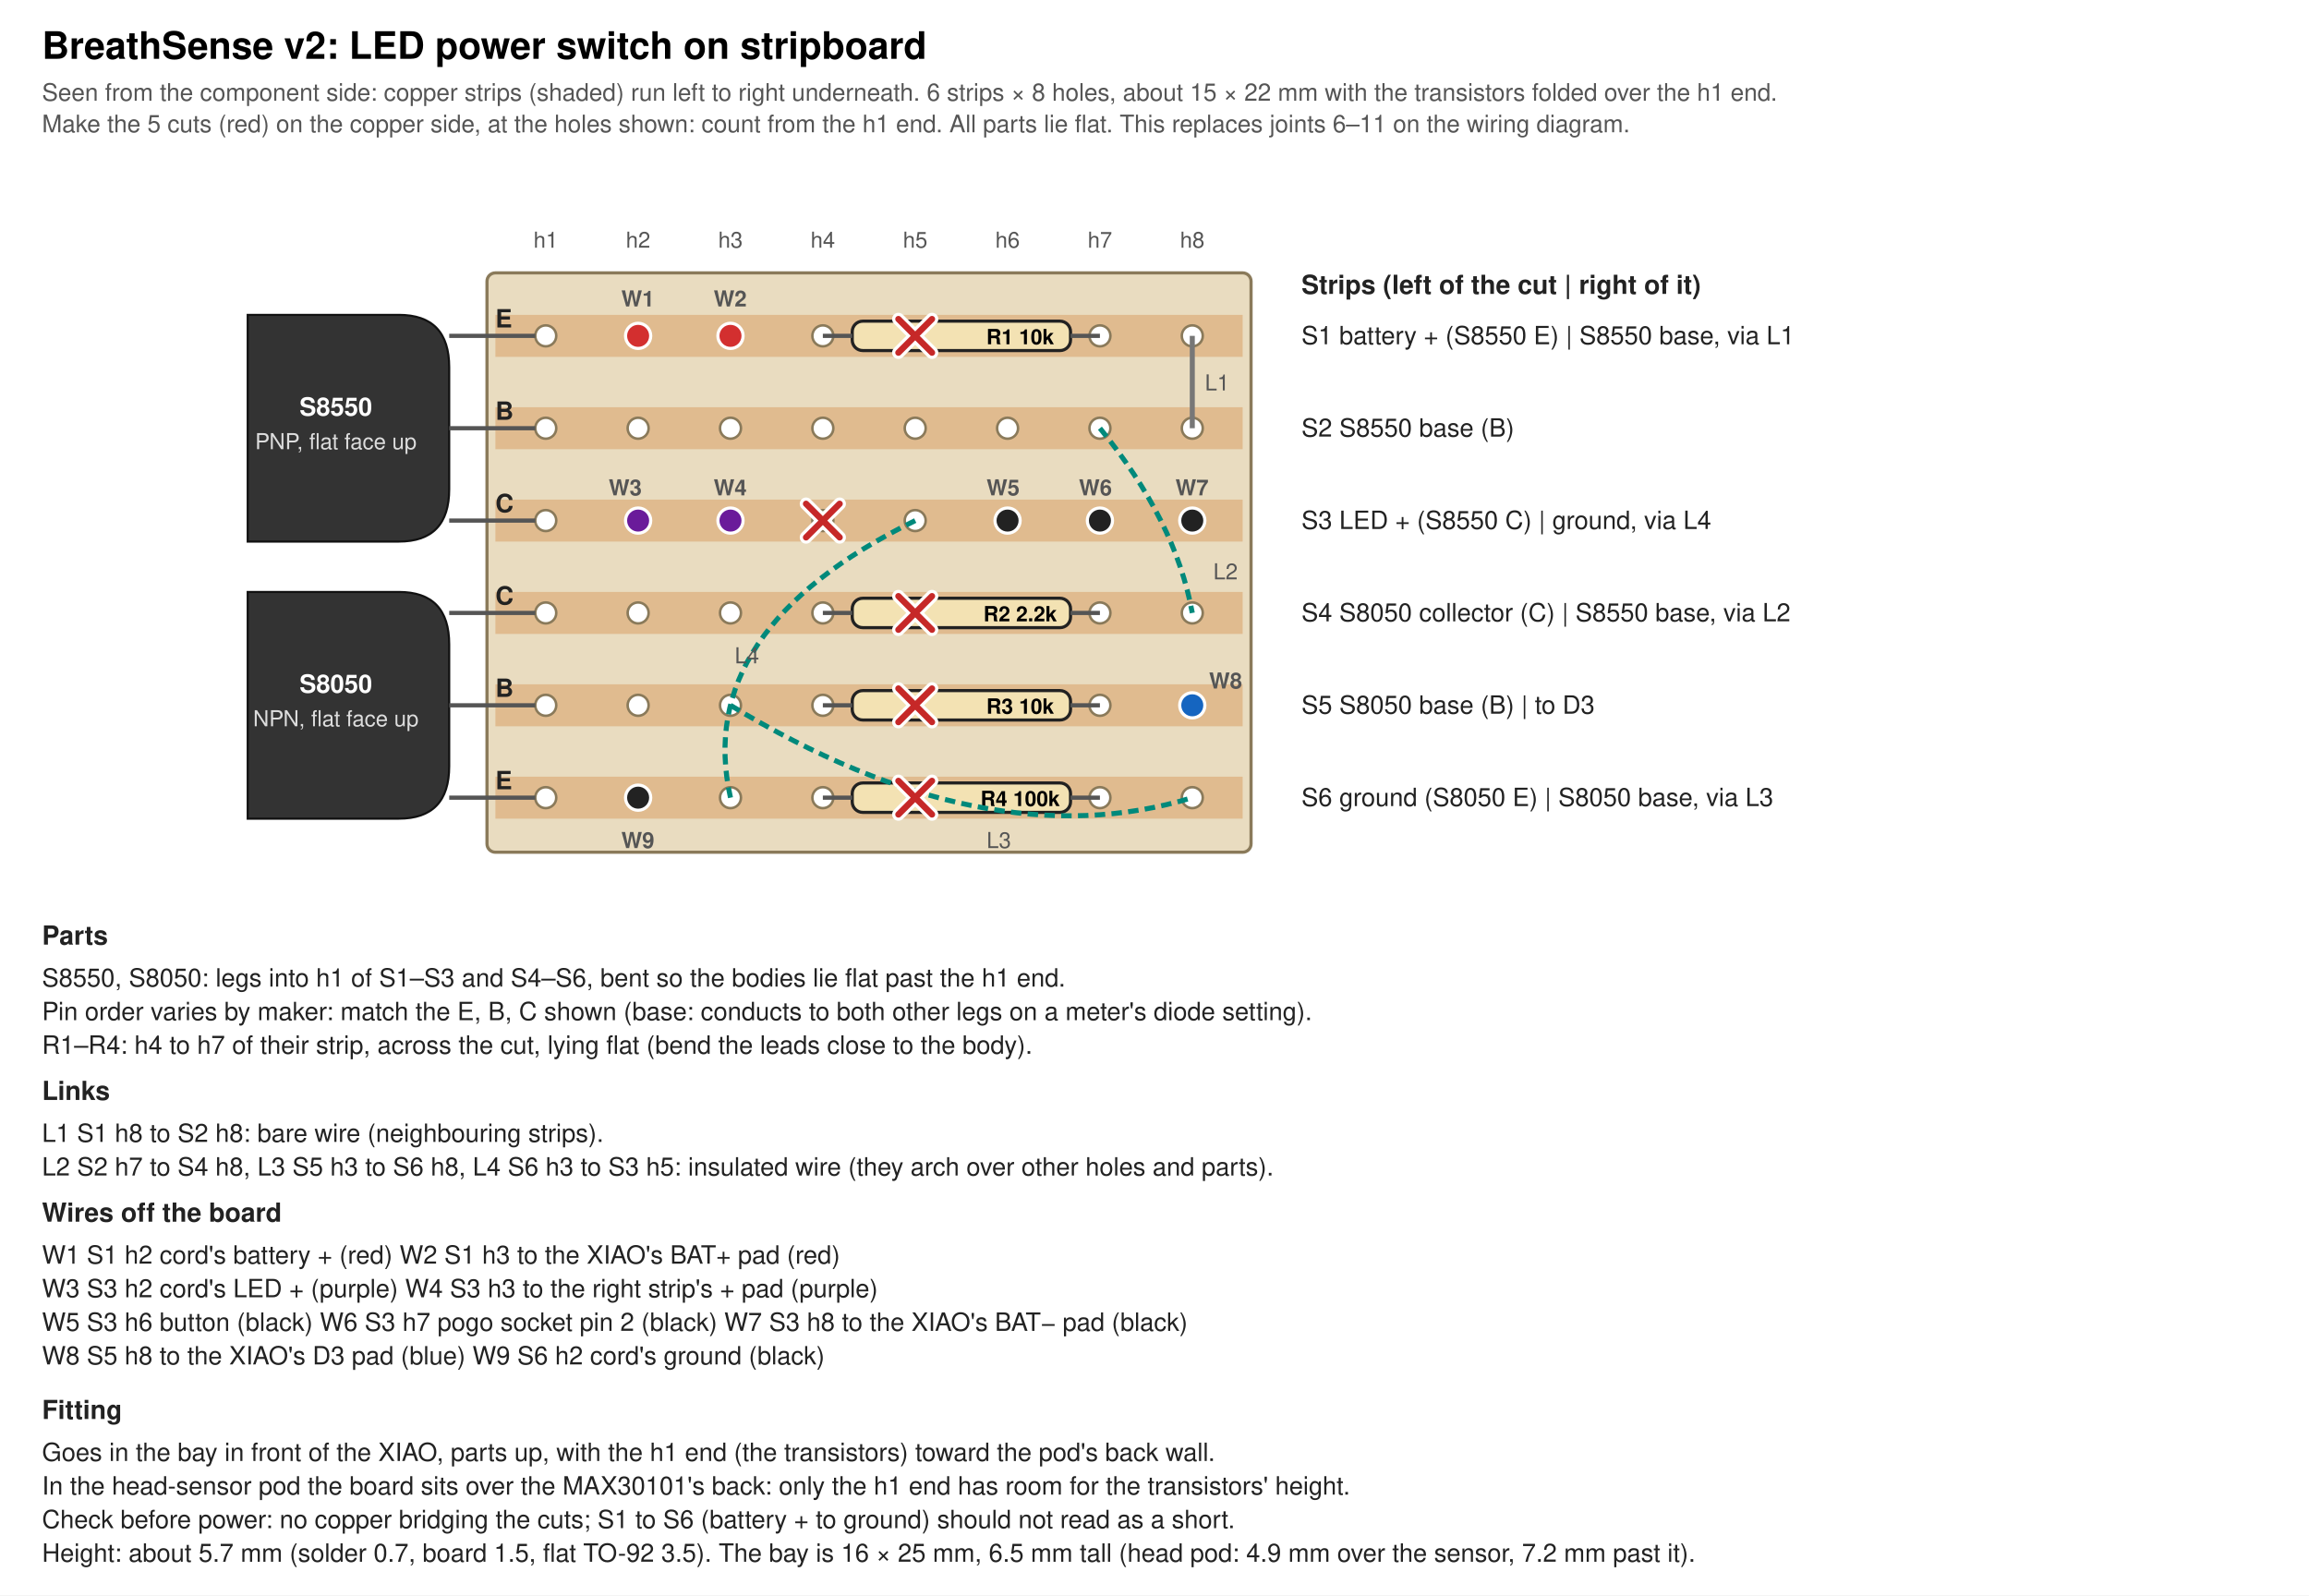
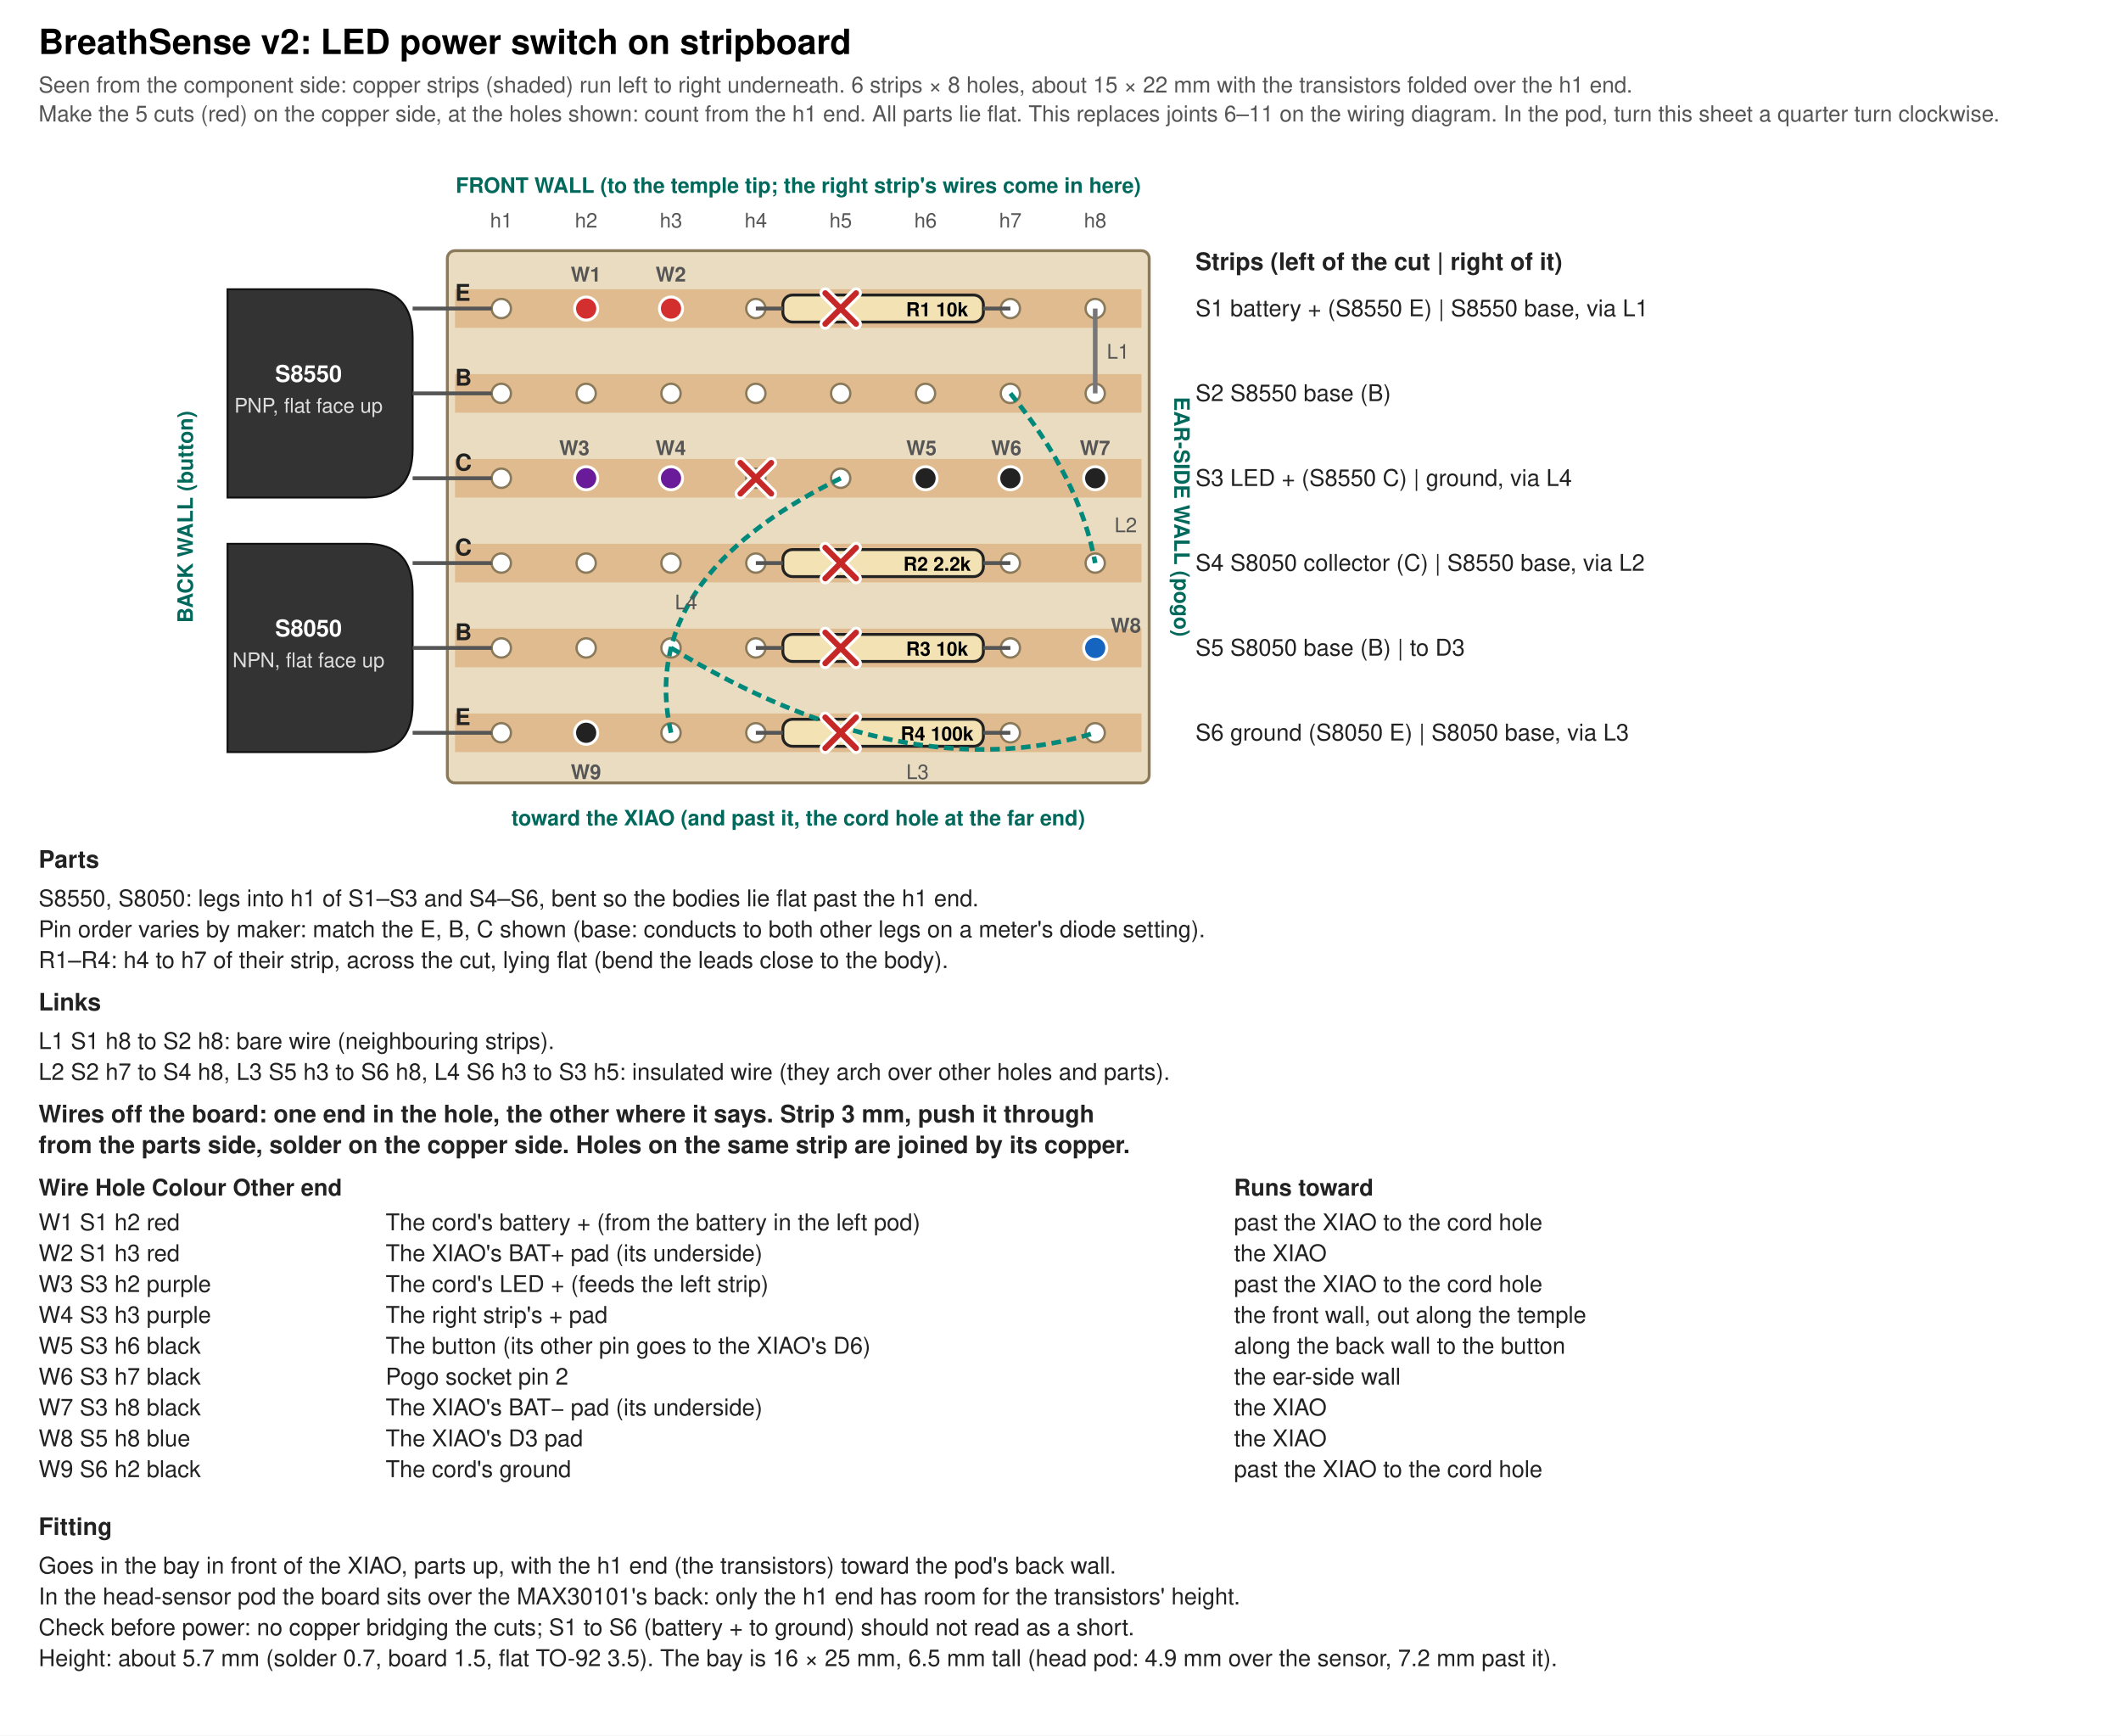
- <svg xmlns="http://www.w3.org/2000/svg" viewBox="0 0 1100 760" width="1100" height="760" font-family="Helvetica, Arial, sans-serif" font-size="13">
+ <svg xmlns="http://www.w3.org/2000/svg" viewBox="0 0 1100 900" width="1100" height="900" font-family="Helvetica, Arial, sans-serif" font-size="13">
  <style>
    .title { font-size: 15px; font-weight: bold; }
    .note { font-size: 11.5px; fill: #555; }
    .small { font-size: 10.5px; fill: #555; }
    .lbl { font-size: 12px; font-weight: bold; fill: #222; }
    .board { fill: #e9dcc0; stroke: #8a7a5a; stroke-width: 1.5; }
    .strip { fill: #d9a066; opacity: 0.55; }
    .hole { fill: #fff; stroke: #8a7a5a; stroke-width: 1.2; }
    .cut { stroke: #c62828; stroke-width: 3; stroke-linecap: round; }
    .res { fill: #f3e2b3; stroke: #222; stroke-width: 1.5; }
    .leg { fill: none; stroke: #555; stroke-width: 2; }
    .body { fill: #333; stroke: #111; stroke-width: 1; }
    .link { fill: none; stroke: #777; stroke-width: 2.4; }
    .ilink { fill: none; stroke: #00897b; stroke-width: 2.4; stroke-dasharray: 5 3; }
    .wd { stroke: #fff; stroke-width: 1.5; }
    .tbl { font-size: 12px; fill: #222; }
    .tblh { font-size: 12.5px; font-weight: bold; fill: #222; }
  </style>
-   <rect width="1100" height="760" fill="#fff" />
+   <rect width="1100" height="900" fill="#fff" />
  <text x="20" y="28" font-size="18" font-weight="bold">BreathSense v2: LED power switch on stripboard</text>
  <text x="20" y="48" class="note">Seen from the component side: copper strips (shaded) run left to right underneath. 6 strips × 8 holes, about 15 × 22 mm with the transistors folded over the h1 end.</text>
-   <text x="20" y="63" class="note">Make the 5 cuts (red) on the copper side, at the holes shown: count from the h1 end. All parts lie flat. This replaces joints 6–11 on the wiring diagram.</text>
+   <text x="20" y="63" class="note">Make the 5 cuts (red) on the copper side, at the holes shown: count from the h1 end. All parts lie flat. This replaces joints 6–11 on the wiring diagram. In the pod, turn this sheet a quarter turn clockwise.</text>
  <g class="small" text-anchor="middle">
    <text x="260" y="118">h1</text>
    <text x="304" y="118">h2</text>
    <text x="348" y="118">h3</text>
    <text x="392" y="118">h4</text>
    <text x="436" y="118">h5</text>
    <text x="480" y="118">h6</text>
    <text x="524" y="118">h7</text>
    <text x="568" y="118">h8</text>
+   </g>
+   <g font-size="11" font-weight="bold" fill="#00695c">
+     <text x="414" y="100" text-anchor="middle">FRONT WALL (to the temple tip; the right strip's wires come in here)</text>
+     <text x="414" y="428" text-anchor="middle">toward the XIAO (and past it, the cord hole at the far end)</text>
+     <text x="100" y="268" text-anchor="middle" transform="rotate(-90 100 268)">BACK WALL (button)</text>
+     <text x="609" y="268" text-anchor="middle" transform="rotate(90 609 268)">EAR-SIDE WALL (pogo)</text>
  </g>
  <rect class="board" x="232" y="130" width="364" height="276" rx="4" />
  <g>
    <rect class="strip" x="236" y="150" width="356" height="20" />
    <rect class="strip" x="236" y="194" width="356" height="20" />
    <rect class="strip" x="236" y="238" width="356" height="20" />
    <rect class="strip" x="236" y="282" width="356" height="20" />
    <rect class="strip" x="236" y="326" width="356" height="20" />
    <rect class="strip" x="236" y="370" width="356" height="20" />
  </g>
  <g class="hole">
    <circle cx="260" cy="160" r="5" />
    <circle cx="304" cy="160" r="5" />
    <circle cx="348" cy="160" r="5" />
    <circle cx="392" cy="160" r="5" />
    <circle cx="436" cy="160" r="5" />
    <circle cx="480" cy="160" r="5" />
    <circle cx="524" cy="160" r="5" />
    <circle cx="568" cy="160" r="5" />
    <circle cx="260" cy="204" r="5" />
    <circle cx="304" cy="204" r="5" />
    <circle cx="348" cy="204" r="5" />
    <circle cx="392" cy="204" r="5" />
    <circle cx="436" cy="204" r="5" />
    <circle cx="480" cy="204" r="5" />
    <circle cx="524" cy="204" r="5" />
    <circle cx="568" cy="204" r="5" />
    <circle cx="260" cy="248" r="5" />
    <circle cx="304" cy="248" r="5" />
    <circle cx="348" cy="248" r="5" />
    <circle cx="392" cy="248" r="5" />
    <circle cx="436" cy="248" r="5" />
    <circle cx="480" cy="248" r="5" />
    <circle cx="524" cy="248" r="5" />
    <circle cx="568" cy="248" r="5" />
    <circle cx="260" cy="292" r="5" />
    <circle cx="304" cy="292" r="5" />
    <circle cx="348" cy="292" r="5" />
    <circle cx="392" cy="292" r="5" />
    <circle cx="436" cy="292" r="5" />
    <circle cx="480" cy="292" r="5" />
    <circle cx="524" cy="292" r="5" />
    <circle cx="568" cy="292" r="5" />
    <circle cx="260" cy="336" r="5" />
    <circle cx="304" cy="336" r="5" />
    <circle cx="348" cy="336" r="5" />
    <circle cx="392" cy="336" r="5" />
    <circle cx="436" cy="336" r="5" />
    <circle cx="480" cy="336" r="5" />
    <circle cx="524" cy="336" r="5" />
    <circle cx="568" cy="336" r="5" />
    <circle cx="260" cy="380" r="5" />
    <circle cx="304" cy="380" r="5" />
    <circle cx="348" cy="380" r="5" />
    <circle cx="392" cy="380" r="5" />
    <circle cx="436" cy="380" r="5" />
    <circle cx="480" cy="380" r="5" />
    <circle cx="524" cy="380" r="5" />
    <circle cx="568" cy="380" r="5" />
  </g>
  <path class="body" d="M118 150 H190 Q214 150 214 175 V233 Q214 258 190 258 H118 Z" />
  <text x="160" y="198" fill="#fff" font-size="12" font-weight="bold" text-anchor="middle">S8550</text>
  <text x="160" y="214" fill="#ddd" font-size="10.5" text-anchor="middle">PNP, flat face up</text>
  <path class="leg" d="M214 160 H255" />
  <path class="leg" d="M214 204 H255" />
  <path class="leg" d="M214 248 H255" />
  <text x="236" y="156" class="lbl" font-size="11">E</text>
  <text x="236" y="200" class="lbl" font-size="11">B</text>
  <text x="236" y="244" class="lbl" font-size="11">C</text>
  <path class="body" d="M118 282 H190 Q214 282 214 307 V365 Q214 390 190 390 H118 Z" />
  <text x="160" y="330" fill="#fff" font-size="12" font-weight="bold" text-anchor="middle">S8050</text>
  <text x="160" y="346" fill="#ddd" font-size="10.5" text-anchor="middle">NPN, flat face up</text>
  <path class="leg" d="M214 292 H255" />
  <path class="leg" d="M214 336 H255" />
  <path class="leg" d="M214 380 H255" />
  <text x="236" y="288" class="lbl" font-size="11">C</text>
  <text x="236" y="332" class="lbl" font-size="11">B</text>
  <text x="236" y="376" class="lbl" font-size="11">E</text>
  <rect class="res" x="406" y="153" width="104" height="14" rx="5" />
  <text x="486" y="164" font-size="10" font-weight="bold" text-anchor="middle">R1 10k</text>
  <rect class="res" x="406" y="285" width="104" height="14" rx="5" />
  <text x="486" y="296" font-size="10" font-weight="bold" text-anchor="middle">R2 2.2k</text>
  <rect class="res" x="406" y="329" width="104" height="14" rx="5" />
  <text x="486" y="340" font-size="10" font-weight="bold" text-anchor="middle">R3 10k</text>
  <rect class="res" x="406" y="373" width="104" height="14" rx="5" />
  <text x="486" y="384" font-size="10" font-weight="bold" text-anchor="middle">R4 100k</text>
  <path class="leg" d="M392 160 H406 M510 160 H524" />
  <path class="leg" d="M392 292 H406 M510 292 H524" />
  <path class="leg" d="M392 336 H406 M510 336 H524" />
  <path class="leg" d="M392 380 H406 M510 380 H524" />
  <path class="link" d="M568 160 V204" />
  <path class="ilink" d="M524 204 Q560 248 568 292" />
  <path class="ilink" d="M348 336 Q470 410 568 380" />
  <path class="ilink" d="M348 380 Q330 300 436 248" />
  <g class="small">
    <text x="574" y="186">L1</text>
    <text x="578" y="276">L2</text>
    <text x="470" y="404">L3</text>
    <text x="350" y="316">L4</text>
  </g>
  <g class="wd">
    <circle cx="304" cy="160" r="6" fill="#d32f2f" />
    <circle cx="348" cy="160" r="6" fill="#d32f2f" />
    <circle cx="304" cy="248" r="6" fill="#6a1b9a" />
    <circle cx="348" cy="248" r="6" fill="#6a1b9a" />
    <circle cx="480" cy="248" r="6" fill="#222" />
    <circle cx="524" cy="248" r="6" fill="#222" />
    <circle cx="568" cy="248" r="6" fill="#222" />
    <circle cx="568" cy="336" r="6" fill="#1565c0" />
    <circle cx="304" cy="380" r="6" fill="#222" />
  </g>
  <g class="small" font-weight="bold">
    <text x="296" y="146">W1</text>
    <text x="340" y="146">W2</text>
    <text x="290" y="236">W3</text>
    <text x="340" y="236">W4</text>
    <text x="470" y="236">W5</text>
    <text x="514" y="236">W6</text>
    <text x="560" y="236">W7</text>
    <text x="576" y="328">W8</text>
    <text x="296" y="404">W9</text>
  </g>
  <g class="cut" style="stroke:#fff;stroke-width:6">
    <path d="M428 152 L444 168 M444 152 L428 168" />
    <path d="M384 240 L400 256 M400 240 L384 256" />
    <path d="M428 284 L444 300 M444 284 L428 300" />
    <path d="M428 328 L444 344 M444 328 L428 344" />
    <path d="M428 372 L444 388 M444 372 L428 388" />
  </g>
  <g class="cut">
    <path d="M428 152 L444 168 M444 152 L428 168" />
    <path d="M384 240 L400 256 M400 240 L384 256" />
    <path d="M428 284 L444 300 M444 284 L428 300" />
    <path d="M428 328 L444 344 M444 328 L428 344" />
    <path d="M428 372 L444 388 M444 372 L428 388" />
  </g>
  <g class="tbl">
    <text x="620" y="140" class="tblh">Strips (left of the cut | right of it)</text>
    <text x="620" y="164">S1  battery + (S8550 E)  |  S8550 base, via L1</text>
    <text x="620" y="208">S2  S8550 base (B)</text>
    <text x="620" y="252">S3  LED + (S8550 C)  |  ground, via L4</text>
    <text x="620" y="296">S4  S8050 collector (C)  |  S8550 base, via L2</text>
    <text x="620" y="340">S5  S8050 base (B)  |  to D3</text>
    <text x="620" y="384">S6  ground (S8050 E)  |  S8050 base, via L3</text>
  </g>
  <g class="tbl">
    <text x="20" y="450" class="tblh">Parts</text>
    <text x="20" y="470">S8550, S8050: legs into h1 of S1–S3 and S4–S6, bent so the bodies lie flat past the h1 end.</text>
    <text x="20" y="486">Pin order varies by maker: match the E, B, C shown (base: conducts to both other legs on a meter's diode setting).</text>
    <text x="20" y="502">R1–R4: h4 to h7 of their strip, across the cut, lying flat (bend the leads close to the body).</text>
    <text x="20" y="524" class="tblh">Links</text>
    <text x="20" y="544">L1  S1 h8 to S2 h8: bare wire (neighbouring strips).</text>
    <text x="20" y="560">L2  S2 h7 to S4 h8, L3  S5 h3 to S6 h8, L4  S6 h3 to S3 h5: insulated wire (they arch over other holes and parts).</text>
-     <text x="20" y="582" class="tblh">Wires off the board</text>
-     <text x="20" y="602">W1  S1 h2  cord's battery + (red)                     W2  S1 h3  to the XIAO's BAT+ pad (red)</text>
-     <text x="20" y="618">W3  S3 h2  cord's LED + (purple)                      W4  S3 h3  to the right strip's + pad (purple)</text>
-     <text x="20" y="634">W5  S3 h6  button (black)       W6  S3 h7  pogo socket pin 2 (black)       W7  S3 h8  to the XIAO's BAT− pad (black)</text>
-     <text x="20" y="650">W8  S5 h8  to the XIAO's D3 pad (blue)                 W9  S6 h2  cord's ground (black)</text>
-     <text x="20" y="676" class="tblh">Fitting</text>
-     <text x="20" y="696">Goes in the bay in front of the XIAO, parts up, with the h1 end (the transistors) toward the pod's back wall.</text>
-     <text x="20" y="712">In the head-sensor pod the board sits over the MAX30101's back: only the h1 end has room for the transistors' height.</text>
-     <text x="20" y="728">Check before power: no copper bridging the cuts; S1 to S6 (battery + to ground) should not read as a short.</text>
-     <text x="20" y="744">Height: about 5.7 mm (solder 0.7, board 1.5, flat TO-92 3.5). The bay is 16 × 25 mm, 6.5 mm tall (head pod: 4.9 mm over the sensor, 7.2 mm past it).</text>
+     <text x="20" y="582" class="tblh">Wires off the board: one end in the hole, the other where it says. Strip 3 mm, push it through</text>
+     <text x="20" y="598" class="tblh">from the parts side, solder on the copper side. Holes on the same strip are joined by its copper.</text>
+     <text x="20" y="620" font-weight="bold">Wire  Hole    Colour   Other end</text>
+     <text x="640" y="620" font-weight="bold">Runs toward</text>
+     <text x="20" y="638">W1    S1 h2   red</text>
+     <text x="200" y="638">The cord's battery + (from the battery in the left pod)</text>
+     <text x="640" y="638">past the XIAO to the cord hole</text>
+     <text x="20" y="654">W2    S1 h3   red</text>
+     <text x="200" y="654">The XIAO's BAT+ pad (its underside)</text>
+     <text x="640" y="654">the XIAO</text>
+     <text x="20" y="670">W3    S3 h2   purple</text>
+     <text x="200" y="670">The cord's LED + (feeds the left strip)</text>
+     <text x="640" y="670">past the XIAO to the cord hole</text>
+     <text x="20" y="686">W4    S3 h3   purple</text>
+     <text x="200" y="686">The right strip's + pad</text>
+     <text x="640" y="686">the front wall, out along the temple</text>
+     <text x="20" y="702">W5    S3 h6   black</text>
+     <text x="200" y="702">The button (its other pin goes to the XIAO's D6)</text>
+     <text x="640" y="702">along the back wall to the button</text>
+     <text x="20" y="718">W6    S3 h7   black</text>
+     <text x="200" y="718">Pogo socket pin 2</text>
+     <text x="640" y="718">the ear-side wall</text>
+     <text x="20" y="734">W7    S3 h8   black</text>
+     <text x="200" y="734">The XIAO's BAT− pad (its underside)</text>
+     <text x="640" y="734">the XIAO</text>
+     <text x="20" y="750">W8    S5 h8   blue</text>
+     <text x="200" y="750">The XIAO's D3 pad</text>
+     <text x="640" y="750">the XIAO</text>
+     <text x="20" y="766">W9    S6 h2   black</text>
+     <text x="200" y="766">The cord's ground</text>
+     <text x="640" y="766">past the XIAO to the cord hole</text>
+     <text x="20" y="796" class="tblh">Fitting</text>
+     <text x="20" y="816">Goes in the bay in front of the XIAO, parts up, with the h1 end (the transistors) toward the pod's back wall.</text>
+     <text x="20" y="832">In the head-sensor pod the board sits over the MAX30101's back: only the h1 end has room for the transistors' height.</text>
+     <text x="20" y="848">Check before power: no copper bridging the cuts; S1 to S6 (battery + to ground) should not read as a short.</text>
+     <text x="20" y="864">Height: about 5.7 mm (solder 0.7, board 1.5, flat TO-92 3.5). The bay is 16 × 25 mm, 6.5 mm tall (head pod: 4.9 mm over the sensor, 7.2 mm past it).</text>
  </g>
</svg>
